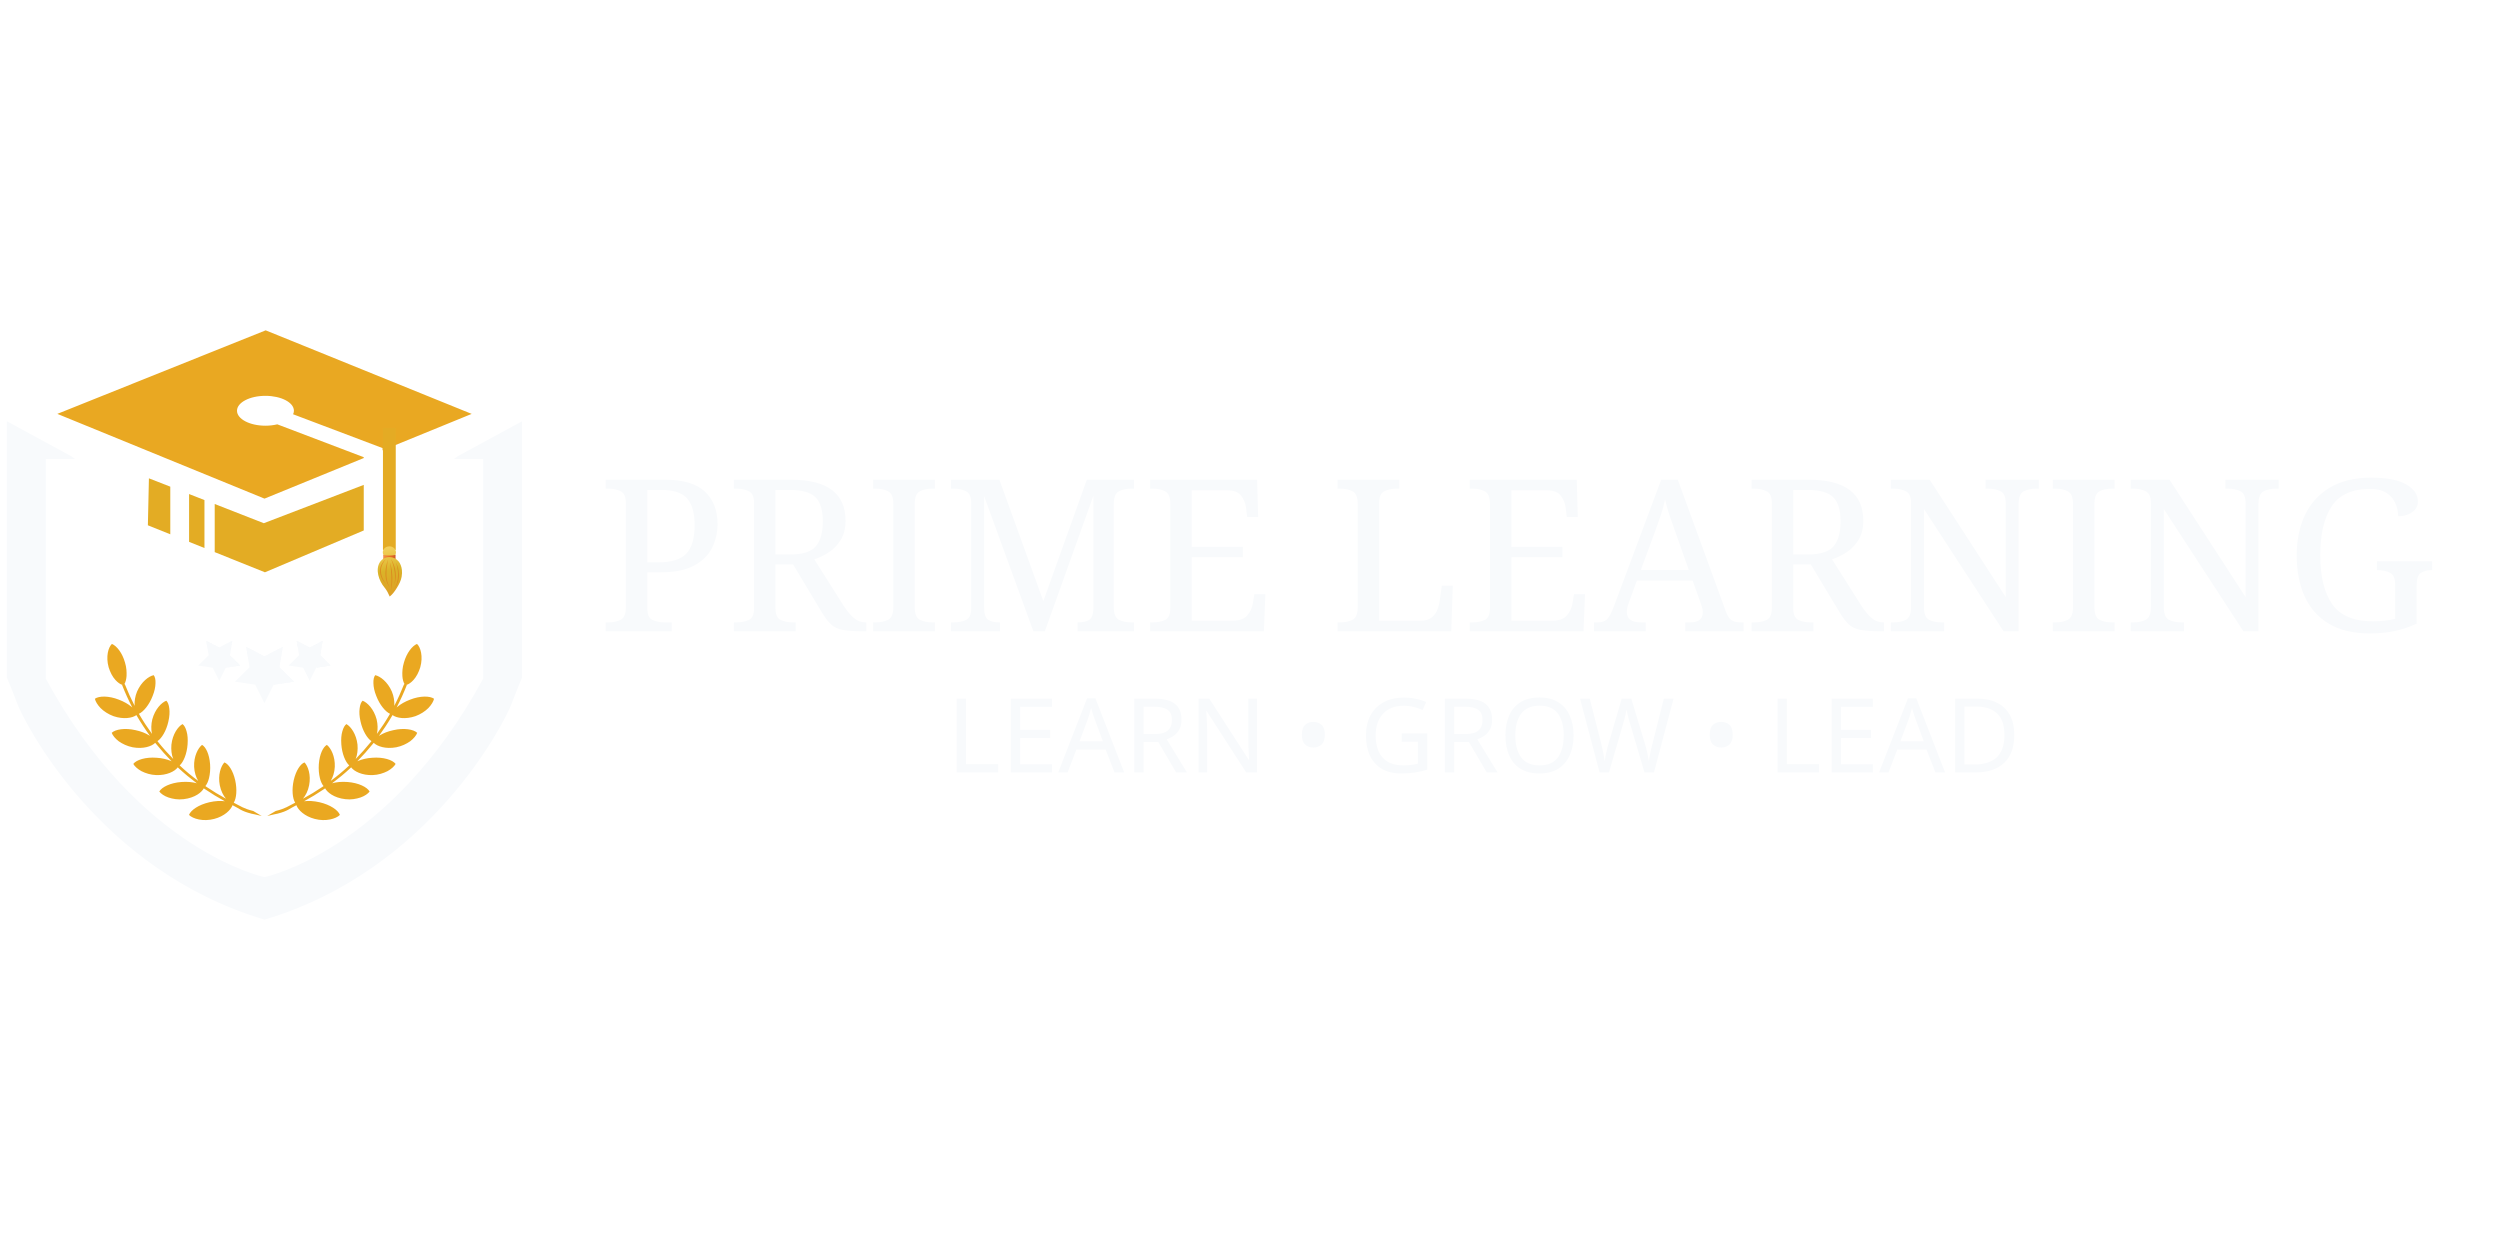
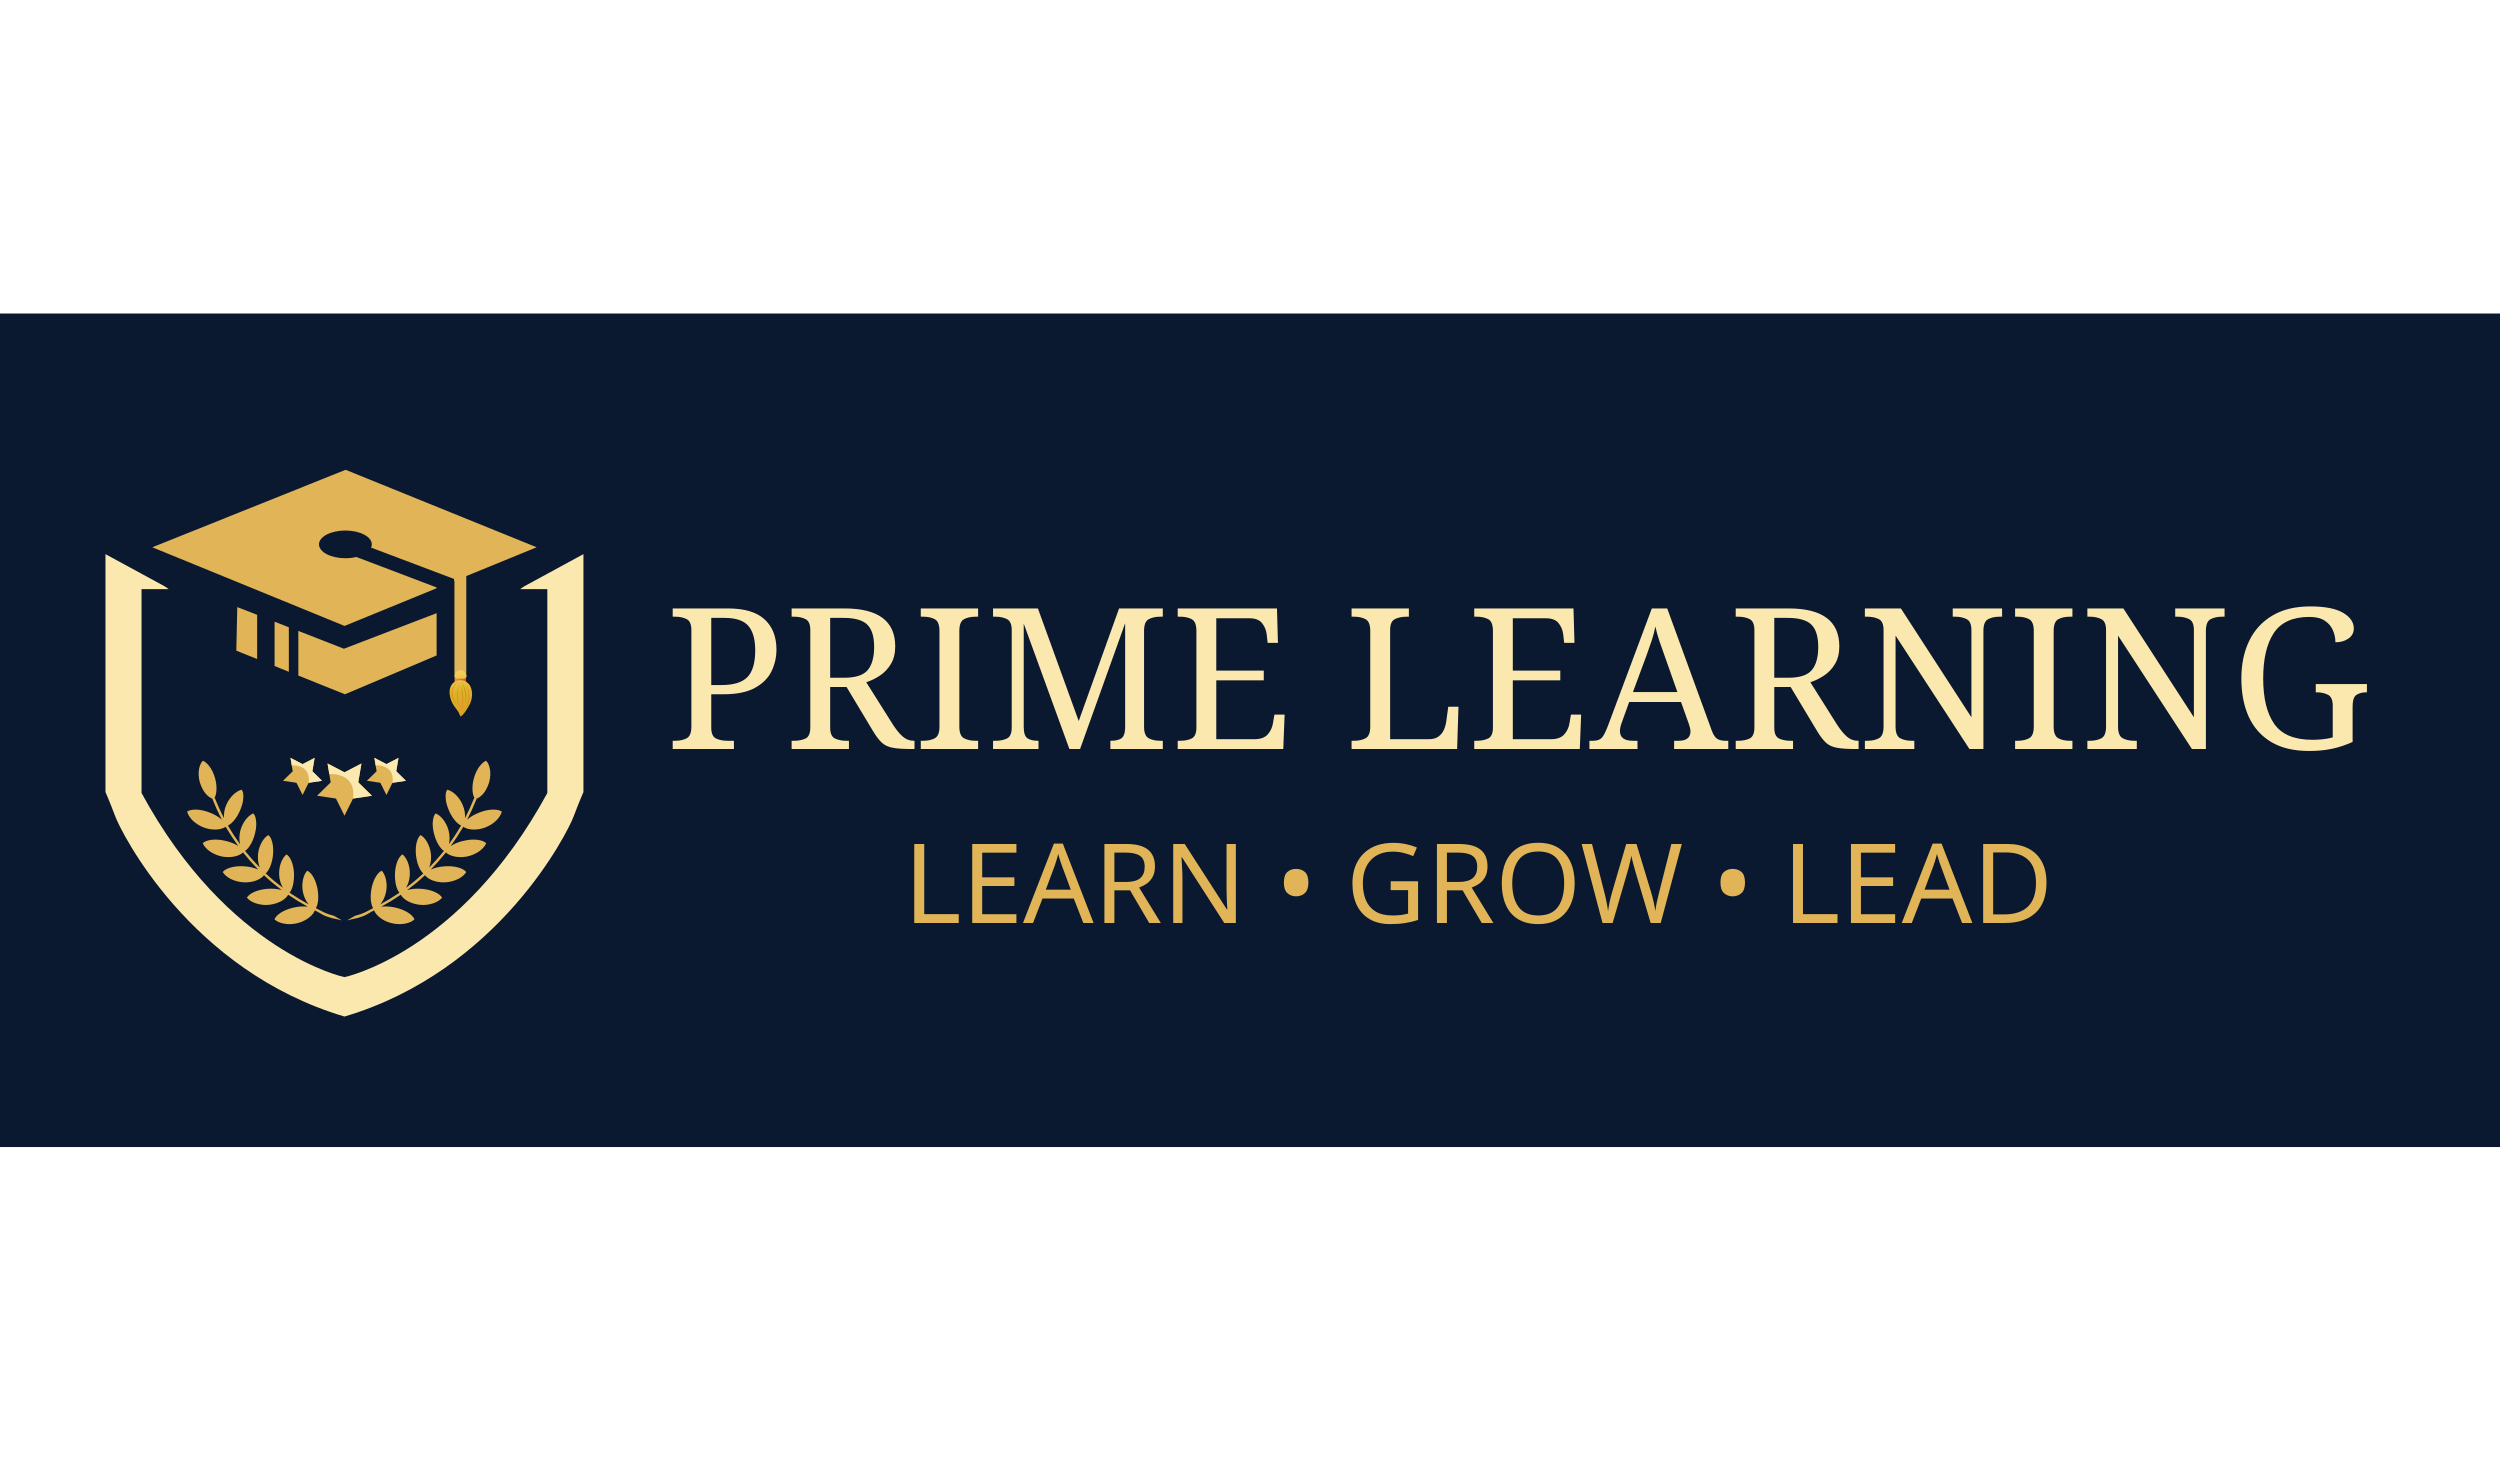
- <svg xmlns="http://www.w3.org/2000/svg" xmlns:xlink="http://www.w3.org/1999/xlink" version="1.1" viewBox="0 0 600 300">
+ <svg xmlns="http://www.w3.org/2000/svg" xmlns:xlink="http://www.w3.org/1999/xlink" version="1.1" viewBox="0 0 520.71 304.2">
  <defs>
    <style>
      .st0 {
-         fill: #f8fafc;
-         font-family: Montserrat-Regular, Montserrat;
-         font-size: 24.8px;
+         font-family: Georgia, Georgia;
+         font-size: 41.01px;
      }

-       .st1 {
+       .st0, .st1 {
+         fill: #fbe8ae;
+       }
+ 
+       .st2 {
        fill: #eaa821;
      }

-       .st2 {
-         fill: #f8fafc;
+       .st3 {
+         fill: #0a192f;
      }

-       .st3 {
+       .st4 {
        fill: url(#linear-gradient1);
      }

-       .st4 {
+       .st5 {
        isolation: isolate;
      }

-       .st5 {
-         fill: #e4ab24;
+       .st6 {
+         font-family: Montserrat-Regular, Montserrat;
+         font-size: 23.04px;
      }

-       .st6 {
-         fill: #f8fafc;
-         font-family: Georgia, Georgia;
-         font-size: 50.94px;
+       .st6, .st7 {
+         fill: #e0b457;
      }

-       .st7 {
+       .st8 {
        fill: #f68c1f;
        mix-blend-mode: darken;
      }

-       .st8 {
-         fill: #e9a822;
-       }
- 
      .st9 {
-         fill: url(#Orange);
+         fill: #fce9af;
      }

      .st10 {
-         fill: #e3ac24;
+         fill: url(#Orange);
      }

      .st11 {
        fill: url(#linear-gradient);
      }
    </style>
-     <linearGradient id="linear-gradient" x1="92.29" y1="127.03" x2="96.6" y2="147.65" gradientUnits="userSpaceOnUse">
+     <linearGradient id="linear-gradient" x1="94.96" y1="136.3" x2="98.43" y2="152.9" gradientUnits="userSpaceOnUse">
      <stop offset="0" stop-color="#e38b25" />
      <stop offset=".07" stop-color="#e9a73b" />
      <stop offset=".16" stop-color="#f0c452" />
      <stop offset=".21" stop-color="#f3d05b" />
      <stop offset=".32" stop-color="#e9c547" />
      <stop offset=".47" stop-color="#dab328" />
      <stop offset=".75" stop-color="#dea026" />
      <stop offset="1" stop-color="#e38b25" />
    </linearGradient>
-     <linearGradient id="Orange" x1="91.97" y1="133.7" x2="94.93" y2="133.7" gradientUnits="userSpaceOnUse">
+     <linearGradient id="Orange" x1="94.69" y1="141.67" x2="97.08" y2="141.67" gradientUnits="userSpaceOnUse">
      <stop offset="0" stop-color="#f2954d" />
      <stop offset=".5" stop-color="#eb6f24" />
      <stop offset="1" stop-color="#d15a27" />
    </linearGradient>
-     <linearGradient id="linear-gradient1" x1="91.5" y1="127.21" x2="95.8" y2="147.76" xlink:href="#linear-gradient" />
+     <linearGradient id="linear-gradient1" x1="94.32" y1="136.44" x2="97.78" y2="152.99" xlink:href="#linear-gradient" />
  </defs>
-   <g class="st4">
+   <g class="st5">
    <g id="Layer_1">
      <g>
-         <g>
-           <text class="st6" transform="translate(143.43 151.51)">
-             <tspan x="0" y="0">PRIME LEARNING</tspan>
-           </text>
-           <text class="st0" transform="translate(227.19 185.38)">
-             <tspan x="0" y="0">LEARN • GROW • LEAD</tspan>
-           </text>
-         </g>
+         <rect class="st3" x="-14.32" y="65.3" width="549.35" height="173.61" />
+         <text class="st0" transform="translate(138.55 156.01)">
+           <tspan x="0" y="0">PRIME LEARNING</tspan>
+         </text>
+         <text class="st6" transform="translate(188.19 192.24)">
+           <tspan x="0" y="0">LEARN • GROW • LEAD</tspan>
+         </text>
        <g>
          <g>
-             <path class="st1" d="M62.81,195.84c-1.1-.29-2.47-.56-2.47-.56.31.07-.09,0,0,0-2.57-.66-2.75-1.16-4.53-2.03-.42,1.15-1.97,2.66-4.41,3.29-2.62.7-5.11-.02-6.04-.96.44-1.16,2.33-2.45,4.89-3.04,1.4-.32,2.68-.38,3.71-.24-1.62-.88-3.2-1.84-4.73-2.88h0s-.03-.02-.04-.03c-.09-.06-.17-.11-.26-.17h0s-.01-.02-.02-.02c-.27.5-.78,1.03-1.52,1.5-.85.53-1.98.95-3.33,1.1-1.36.17-2.59-.06-3.63-.4-1.03-.35-1.79-.91-2.2-1.43.6-1.08,2.67-2.09,5.29-2.29,1.44-.11,2.72.02,3.72.31-1.53-1.15-3.02-2.36-4.41-3.67-.05-.05-.11-.11-.16-.16-.73.98-2.64,1.95-5.18,1.86-1.35-.05-2.56-.44-3.54-.94-.95-.52-1.64-1.17-1.96-1.74.75-.98,2.96-1.68,5.57-1.48,1.33.07,2.47.37,3.38.74.09.04.17.08.25.11-1.3-1.32-2.53-2.7-3.69-4.13h0s-.04-.06-.07-.08c-.05-.07-.11-.13-.16-.19h0s0-.02-.02-.03c-.87.86-2.89,1.53-5.4,1.07-1.32-.26-2.47-.82-3.36-1.45-.86-.66-1.45-1.4-1.68-2.02.88-.85,3.19-1.23,5.72-.64,1.3.27,2.4.72,3.23,1.23.09.05.16.11.24.16-1.13-1.55-2.18-3.15-3.15-4.81-.04-.06-.07-.13-.11-.2-.99.72-3.09,1.08-5.5.26-1.25-.46-2.33-1.17-3.1-1.94-.75-.78-1.23-1.6-1.37-2.24,1-.71,3.34-.74,5.76.22,1.23.47,2.27,1.07,3.01,1.7.08.06.14.12.21.18-.91-1.75-1.72-3.54-2.44-5.37l.1-.04c-.54-.16-1.13-.56-1.71-1.2-.68-.74-1.25-1.81-1.63-3.06-.71-2.56-.08-4.79.79-5.59,1.13.46,2.49,2.14,3.14,4.47.36,1.16.42,2.29.37,3.24-.05.81-.25,1.5-.54,1.98l.12-.04c.71,1.79,1.5,3.54,2.38,5.25,0-.07-.02-.13-.03-.2-.04-.98.12-2.13.6-3.28,1.02-2.34,2.8-3.67,3.99-3.92.31.4.47,1.08.43,1.95-.02.86-.22,1.9-.69,3.05-.8,2.1-2.18,3.77-3.29,4.27.03.06.07.12.1.18.94,1.61,1.96,3.16,3.06,4.67-.02-.06-.03-.11-.05-.17-.2-.95-.19-2.13.1-3.34.66-2.47,2.22-4.05,3.37-4.48.36.35.62,1,.71,1.87.12.84.06,1.92-.22,3.12-.48,2.19-1.59,4.05-2.62,4.71.05.07.1.14.16.21,1.15,1.43,2.38,2.8,3.66,4.11-.03-.06-.05-.11-.08-.17-.35-.9-.5-2.08-.39-3.31.28-2.53,1.6-4.34,2.66-4.93.41.29.76.91.98,1.75.25.82.33,1.9.24,3.12-.16,2.25-.98,4.24-1.9,5.05.05.05.1.1.15.14,1.36,1.28,2.8,2.46,4.3,3.58-.52-.86-.92-2.04-.98-3.38-.11-2.53.95-4.53,1.9-5.27.89.49,1.75,2.19,1.93,4.63.09,1.22-.02,2.39-.26,3.36-.2.82-.51,1.47-.87,1.9.09.06.18.13.27.19,1.51,1.02,3.07,1.97,4.67,2.84-.65-.78-1.22-1.88-1.48-3.22-.49-2.48.27-4.63,1.11-5.49.95.35,2.05,1.91,2.59,4.29.49,2.23.3,4.34-.35,5.38,1.74.86,2.22,1.36,4.68,1.99" />
-             <path class="st1" d="M64.13,195.84c1.1-.29,2.47-.56,2.47-.56-.31.07.09,0,0,0,2.57-.66,2.75-1.16,4.53-2.03.42,1.15,1.97,2.66,4.41,3.29,2.62.7,5.11-.02,6.04-.96-.44-1.16-2.33-2.45-4.89-3.04-1.4-.32-2.68-.38-3.71-.24,1.62-.88,3.2-1.84,4.73-2.88h0s.03-.02.04-.03c.09-.06.17-.11.26-.17h0s.01-.02.02-.02c.27.5.78,1.03,1.52,1.5.85.53,1.98.95,3.33,1.1,1.36.17,2.59-.06,3.63-.4,1.03-.35,1.79-.91,2.2-1.43-.6-1.08-2.67-2.09-5.29-2.29-1.44-.11-2.72.02-3.72.31,1.53-1.15,3.02-2.36,4.41-3.67.05-.05.11-.11.16-.16.73.98,2.64,1.95,5.18,1.86,1.35-.05,2.56-.44,3.54-.94.95-.52,1.64-1.17,1.96-1.74-.75-.98-2.96-1.68-5.57-1.48-1.33.07-2.47.37-3.38.74-.09.04-.17.08-.25.11,1.3-1.32,2.53-2.7,3.69-4.13h0s.04-.06.07-.08c.05-.07.11-.13.16-.19h0s0-.02.02-.03c.87.86,2.89,1.53,5.4,1.07,1.32-.26,2.47-.82,3.36-1.45.86-.66,1.45-1.4,1.68-2.02-.88-.85-3.19-1.23-5.72-.64-1.3.27-2.4.72-3.23,1.23-.09.05-.16.11-.24.16,1.13-1.55,2.18-3.15,3.15-4.81.04-.06.07-.13.11-.2.99.72,3.09,1.08,5.5.26,1.25-.46,2.33-1.17,3.1-1.94.75-.78,1.23-1.6,1.37-2.24-1-.71-3.34-.74-5.76.22-1.23.47-2.27,1.07-3.01,1.7-.08.06-.14.12-.21.18.91-1.75,1.72-3.54,2.44-5.37l-.1-.04c.54-.16,1.13-.56,1.71-1.2.68-.74,1.25-1.81,1.63-3.06.71-2.56.08-4.79-.79-5.59-1.13.46-2.49,2.14-3.14,4.47-.36,1.16-.42,2.29-.37,3.24.05.81.25,1.5.54,1.98l-.12-.04c-.71,1.79-1.5,3.54-2.38,5.25,0-.07.02-.13.03-.2.04-.98-.12-2.13-.6-3.28-1.02-2.34-2.8-3.67-3.99-3.92-.31.4-.47,1.08-.43,1.95.02.86.22,1.9.69,3.05.8,2.1,2.18,3.77,3.29,4.27-.03.06-.07.12-.1.18-.94,1.61-1.96,3.16-3.06,4.67.02-.06.03-.11.05-.17.2-.95.19-2.13-.1-3.34-.66-2.47-2.22-4.05-3.37-4.48-.36.35-.62,1-.71,1.87-.12.84-.06,1.92.22,3.12.48,2.19,1.59,4.05,2.62,4.71-.05.07-.1.14-.16.21-1.15,1.43-2.38,2.8-3.66,4.11.03-.06.05-.11.08-.17.35-.9.5-2.08.39-3.31-.28-2.53-1.6-4.34-2.66-4.93-.41.29-.76.91-.98,1.75-.25.82-.33,1.9-.24,3.12.16,2.25.98,4.24,1.9,5.05-.05.05-.1.1-.15.14-1.36,1.28-2.8,2.46-4.3,3.58.52-.86.92-2.04.98-3.38.11-2.53-.95-4.53-1.9-5.27-.89.49-1.75,2.19-1.93,4.63-.09,1.22.02,2.39.26,3.36.2.82.51,1.47.87,1.9-.09.06-.18.13-.27.19-1.51,1.02-3.07,1.97-4.67,2.84.65-.78,1.22-1.88,1.48-3.22.49-2.48-.27-4.63-1.11-5.49-.95.35-2.05,1.91-2.59,4.29-.49,2.23-.3,4.34.35,5.38-1.74.86-2.22,1.36-4.68,1.99" />
+             <g>
+               <path class="st7" d="M71.22,191.7c-.89-.23-1.99-.45-1.99-.45.25.06-.07,0,0,0-2.07-.53-2.22-.93-3.65-1.64-.33.92-1.59,2.14-3.55,2.65-2.11.56-4.11-.01-4.86-.77.35-.94,1.87-1.97,3.94-2.45,1.13-.26,2.16-.3,2.99-.19-1.31-.71-2.58-1.48-3.81-2.32h0s-.02-.01-.03-.02c-.07-.05-.14-.09-.21-.14h0s-.01-.02-.02-.02c-.22.4-.63.83-1.23,1.21-.68.42-1.59.76-2.68.89-1.1.14-2.09-.05-2.93-.33-.83-.28-1.44-.74-1.77-1.15.48-.87,2.15-1.68,4.26-1.84,1.16-.09,2.19.02,2.99.25-1.23-.92-2.43-1.9-3.55-2.96-.04-.04-.09-.08-.13-.13-.59.79-2.12,1.57-4.17,1.49-1.09-.04-2.06-.36-2.85-.75-.77-.41-1.32-.94-1.58-1.4.6-.79,2.39-1.35,4.48-1.19,1.07.06,1.99.3,2.72.59.07.03.13.06.2.09-1.04-1.06-2.03-2.17-2.97-3.33h0s-.04-.04-.05-.07c-.04-.05-.09-.1-.13-.16h0s0-.02-.01-.02c-.7.69-2.33,1.23-4.35.87-1.06-.21-1.99-.66-2.7-1.17-.69-.53-1.17-1.13-1.35-1.62.71-.69,2.57-.99,4.61-.51,1.05.22,1.93.58,2.6.99.07.04.13.08.2.13-.91-1.25-1.76-2.54-2.54-3.87-.03-.05-.06-.11-.09-.16-.8.58-2.49.87-4.43.21-1.01-.37-1.87-.94-2.5-1.56-.6-.63-.99-1.29-1.1-1.81.8-.57,2.69-.59,4.64.18.99.38,1.83.86,2.42,1.37.06.05.11.1.17.15-.73-1.41-1.38-2.85-1.97-4.33l.08-.03c-.43-.13-.91-.45-1.38-.96-.55-.59-1-1.45-1.32-2.47-.57-2.06-.07-3.86.64-4.5.91.37,2,1.72,2.52,3.6.29.94.34,1.85.3,2.61-.04.65-.2,1.2-.43,1.59l.09-.04c.57,1.44,1.21,2.85,1.92,4.23,0-.06-.02-.1-.02-.16-.03-.79.09-1.71.49-2.64.82-1.88,2.25-2.95,3.21-3.16.25.32.38.87.34,1.57-.02.69-.17,1.53-.56,2.46-.65,1.69-1.75,3.04-2.65,3.44.03.05.05.1.08.15.76,1.29,1.58,2.54,2.46,3.76-.01-.05-.03-.09-.04-.14-.16-.77-.15-1.71.08-2.69.53-1.99,1.79-3.26,2.71-3.61.29.28.5.81.57,1.51.1.68.05,1.54-.18,2.51-.39,1.76-1.28,3.26-2.11,3.79.04.05.08.11.13.17.93,1.15,1.91,2.25,2.95,3.31-.02-.05-.04-.09-.06-.14-.28-.73-.4-1.67-.32-2.67.22-2.04,1.29-3.49,2.15-3.97.33.24.61.73.79,1.41.2.66.27,1.53.2,2.51-.13,1.81-.79,3.42-1.53,4.07.04.04.08.08.12.12,1.1,1.03,2.26,1.98,3.46,2.88-.42-.7-.74-1.64-.79-2.72-.09-2.04.76-3.65,1.53-4.24.71.39,1.41,1.76,1.55,3.73.07.98-.02,1.93-.21,2.71-.16.66-.41,1.19-.7,1.53.07.05.14.1.22.15,1.21.82,2.47,1.59,3.76,2.29-.53-.63-.99-1.52-1.2-2.59-.39-1.99.22-3.73.89-4.42.76.28,1.65,1.54,2.09,3.46.39,1.8.24,3.5-.28,4.33,1.4.69,1.79,1.1,3.77,1.6" />
+               <path class="st2" d="M69.59,190.73" />
+             </g>
+             <g>
+               <path class="st7" d="M72.28,191.7c.89-.23,1.99-.45,1.99-.45-.25.06.07,0,0,0,2.07-.53,2.22-.93,3.65-1.64.33.92,1.59,2.14,3.55,2.65,2.11.56,4.11-.01,4.86-.77-.35-.94-1.87-1.97-3.94-2.45-1.13-.26-2.16-.3-2.99-.19,1.31-.71,2.58-1.48,3.81-2.32h0s.02-.01.03-.02c.07-.05.14-.09.21-.14h0s.01-.02.02-.02c.22.4.63.83,1.23,1.21.68.42,1.59.76,2.68.89,1.1.14,2.09-.05,2.93-.33.83-.28,1.44-.74,1.77-1.15-.48-.87-2.15-1.68-4.26-1.84-1.16-.09-2.19.02-2.99.25,1.23-.92,2.43-1.9,3.55-2.96.04-.04.09-.08.13-.13.59.79,2.12,1.57,4.17,1.49,1.09-.04,2.06-.36,2.85-.75.77-.41,1.32-.94,1.58-1.4-.6-.79-2.39-1.35-4.48-1.19-1.07.06-1.99.3-2.72.59-.07.03-.13.06-.2.09,1.04-1.06,2.03-2.17,2.97-3.33h0s.04-.04.05-.07c.04-.05.09-.1.13-.16h0s0-.02.01-.02c.7.69,2.33,1.23,4.35.87,1.06-.21,1.99-.66,2.7-1.17.69-.53,1.17-1.13,1.35-1.62-.71-.69-2.57-.99-4.61-.51-1.05.22-1.93.58-2.6.99-.07.04-.13.08-.2.13.91-1.25,1.76-2.54,2.54-3.87.03-.05.06-.11.09-.16.8.58,2.49.87,4.43.21,1.01-.37,1.87-.94,2.5-1.56.6-.63.99-1.29,1.1-1.81-.8-.57-2.69-.59-4.64.18-.99.38-1.83.86-2.42,1.37-.06.05-.11.1-.17.15.73-1.41,1.38-2.85,1.97-4.33l-.08-.03c.43-.13.91-.45,1.38-.96.55-.59,1-1.45,1.32-2.47.57-2.06.07-3.86-.64-4.5-.91.37-2,1.72-2.52,3.6-.29.94-.34,1.85-.3,2.61.04.65.2,1.2.43,1.59l-.09-.04c-.57,1.44-1.21,2.85-1.92,4.23,0-.06.02-.1.02-.16.03-.79-.09-1.71-.49-2.64-.82-1.88-2.25-2.95-3.21-3.16-.25.32-.38.87-.34,1.57.02.69.17,1.53.56,2.46.65,1.69,1.75,3.04,2.65,3.44-.03.05-.05.1-.08.15-.76,1.29-1.58,2.54-2.46,3.76.01-.05.03-.09.04-.14.16-.77.15-1.71-.08-2.69-.53-1.99-1.79-3.26-2.71-3.61-.29.28-.5.81-.57,1.51-.1.68-.05,1.54.18,2.51.39,1.76,1.28,3.26,2.11,3.79-.04.05-.08.11-.13.17-.93,1.15-1.91,2.25-2.95,3.31.02-.05.04-.09.06-.14.28-.73.4-1.67.32-2.67-.22-2.04-1.29-3.49-2.15-3.97-.33.24-.61.73-.79,1.41-.2.66-.27,1.53-.2,2.51.13,1.81.79,3.42,1.53,4.07-.04.04-.08.08-.12.12-1.1,1.03-2.26,1.98-3.46,2.88.42-.7.74-1.64.79-2.72.09-2.04-.76-3.65-1.53-4.24-.71.39-1.41,1.76-1.55,3.73-.07.98.02,1.93.21,2.71.16.66.41,1.19.7,1.53-.07.05-.14.1-.22.15-1.21.82-2.47,1.59-3.76,2.29.53-.63.99-1.52,1.2-2.59.39-1.99-.22-3.73-.89-4.42-.76.28-1.65,1.54-2.09,3.46-.39,1.8-.24,3.5.28,4.33-1.4.69-1.79,1.1-3.77,1.6" />
+               <path class="st2" d="M73.91,190.73" />
+             </g>
          </g>
          <g>
-             <polygon class="st10" points="35.74 114.8 40.87 116.8 40.87 128.23 35.49 126.07 35.74 114.8" />
-             <polygon class="st10" points="45.38 118.57 49.07 120.02 49.07 131.53 45.38 130.04 45.38 118.57" />
-             <polygon class="st10" points="87.3 116.37 87.3 127.31 63.58 137.35 51.53 132.51 51.53 120.96 63.31 125.57 87.3 116.37" />
-             <path class="st8" d="M113.19,99.33l-49.43-20.05-50,20.05,49.72,20.34,23.82-9.74v-.2l-20.75-7.89c-.87.21-1.84.33-2.85.33-3.77,0-6.82-1.61-6.82-3.59s3.05-3.58,6.82-3.58,6.84,1.59,6.84,3.58c0,.3-.07.57-.2.84l21.47,8.12v.54l21.38-8.74Z" />
-             <rect class="st5" x="91.91" y="102.69" width="3.07" height="29.29" />
+             <polygon class="st7" points="49.42 126.45 53.56 128.06 53.56 137.27 49.22 135.52 49.42 126.45" />
+             <polygon class="st7" points="57.19 129.49 60.16 130.65 60.16 139.92 57.19 138.72 57.19 129.49" />
+             <polygon class="st7" points="90.94 127.71 90.94 136.52 71.84 144.61 62.14 140.71 62.14 131.41 71.63 135.12 90.94 127.71" />
+             <path class="st7" d="M111.78,113.99l-39.8-16.14-40.26,16.14,40.04,16.38,19.18-7.85v-.16l-16.71-6.35c-.7.17-1.48.26-2.3.26-3.04,0-5.49-1.29-5.49-2.89s2.46-2.88,5.49-2.88,5.51,1.28,5.51,2.88c0,.24-.05.46-.16.67l17.29,6.54v.44l17.21-7.04Z" />
+             <rect class="st7" x="94.65" y="116.7" width="2.47" height="23.58" />
            <g>
-               <path class="st11" d="M95.03,132.56c0,.8-.71,1.44-1.58,1.44s-1.58-.65-1.58-1.44.71-1.44,1.58-1.44,1.58.65,1.58,1.44Z" />
-               <path class="st9" d="M93.45,133.33c-1.24,0-1.48-.21-1.48-.21v1.17h2.96v-1.17s-.24.21-1.48.21Z" />
-               <path class="st3" d="M95.61,134.68c-.5-.6-1.29-.98-2.13-.98-.93,0-1.82.46-2.29,1.2-1.17,1.8-.25,4.49,1.04,6.04.08.09.15.19.22.28.02.02.03.05.05.07.05.08.11.15.16.23.01.02.03.04.04.06.05.08.11.17.16.25,0,.01.01.02.02.03.06.1.11.19.16.29.2.37.36.72.49,1.02.75-.59,1.27-1.36,1.75-2.13.51-.82.94-1.67,1.11-2.6.45-2.48-.77-3.76-.77-3.75Z" />
-               <path class="st7" d="M92.65,134.18s-.08.08-.2.22c-.12.14-.29.36-.45.63-.09.13-.16.29-.24.45-.04.08-.06.17-.1.25-.03.09-.07.17-.09.27-.03.09-.05.19-.08.28-.01.1-.03.2-.04.29l-.02.15v.15s0,.3,0,.3c.02.2.04.4.07.6.06.19.09.39.15.57.07.18.14.35.2.52.08.16.16.31.24.45.04.07.07.14.11.2.04.06.08.12.11.17.07.11.13.2.19.28.1.16.16.25.16.25,0,0-.07-.08-.2-.22-.06-.07-.14-.16-.22-.26-.04-.05-.09-.11-.14-.16-.04-.06-.08-.13-.13-.2-.09-.14-.18-.28-.28-.44-.08-.17-.16-.34-.24-.53-.07-.19-.12-.39-.18-.59-.04-.21-.06-.42-.08-.63v-.32s.02-.16.02-.16l.03-.16c.02-.1.04-.21.05-.31.03-.1.06-.2.09-.29.03-.1.06-.19.11-.28.04-.09.08-.18.12-.26.1-.16.18-.31.28-.44.09-.14.19-.25.28-.35.09-.1.17-.18.25-.24.14-.13.24-.19.24-.19Z" />
-               <path class="st7" d="M93.18,134.18s-.02.11-.07.3c-.02.09-.04.21-.07.34-.02.13-.05.28-.08.44-.06.32-.11.71-.15,1.11-.03.2-.04.41-.05.63-.02.21-.01.43-.02.65,0,.22.01.43.02.65.03.21.04.42.07.62.04.2.07.4.11.58.05.18.1.35.15.51.07.15.12.29.17.42.05.13.12.22.16.31.09.17.15.27.15.27,0,0-.07-.09-.19-.25-.05-.08-.14-.17-.2-.3-.07-.12-.14-.26-.22-.41-.07-.16-.12-.33-.19-.51-.06-.18-.1-.38-.15-.59-.04-.21-.06-.42-.09-.64,0-.22-.03-.44-.03-.66,0-.22,0-.44.03-.66.01-.22.04-.43.07-.64.02-.21.07-.4.11-.59.04-.19.08-.36.12-.52.08-.32.18-.59.24-.77.07-.18.11-.29.11-.29Z" />
-               <path class="st7" d="M93.57,134.95s.04.1.1.28c.05.18.13.44.2.75.04.16.07.33.1.51.03.18.07.37.09.57.05.4.09.83.1,1.25.01.21,0,.43,0,.64,0,.21-.02.42-.02.62,0,.2-.03.39-.05.58-.02.18-.04.36-.07.51-.04.32-.11.58-.15.76-.04.18-.07.29-.07.29,0,0,0-.11.02-.29,0-.09.02-.21.03-.33,0-.13.02-.28.03-.43.01-.16.02-.33.03-.51,0-.18.02-.37.02-.57,0-.2,0-.4,0-.61,0-.21,0-.42-.01-.63-.01-.42-.04-.85-.07-1.24-.03-.4-.07-.77-.11-1.08-.04-.32-.08-.58-.11-.76-.03-.18-.05-.29-.05-.29Z" />
-               <path class="st7" d="M93.81,134.09s.06.08.15.24c.09.16.22.38.34.66.12.28.25.61.37.98.05.18.11.37.15.57.04.2.08.39.11.6.03.2.05.4.06.6.02.2.01.4.01.58,0,.19-.02.37-.04.55,0,.09-.02.17-.03.25-.01.08-.03.16-.04.23-.03.15-.05.29-.08.41-.04.12-.07.22-.09.31-.05.17-.08.27-.08.27,0,0,.01-.1.04-.27.01-.09.03-.19.05-.31.01-.12.02-.26.04-.41,0-.07.01-.15.02-.23,0-.08,0-.16,0-.25,0-.17,0-.35,0-.54,0-.19-.01-.38-.03-.57-.01-.19-.03-.39-.07-.59-.02-.2-.06-.39-.1-.58-.03-.19-.08-.38-.12-.56-.05-.18-.09-.36-.14-.52-.05-.16-.1-.32-.15-.46-.1-.28-.18-.52-.25-.69-.07-.16-.11-.26-.11-.26Z" />
-               <path class="st7" d="M95.03,134.95s.2.37.39.97c.04.15.09.31.13.48.04.17.09.36.11.55.04.19.05.39.07.59.01.2.02.41.02.62-.02.21-.01.42-.05.62-.03.2-.05.4-.11.59-.05.19-.09.37-.17.54-.07.17-.12.33-.2.47-.07.14-.15.27-.21.38-.07.11-.15.2-.2.27-.11.15-.18.23-.18.23,0,0,.05-.09.14-.25.04-.08.1-.17.16-.29.05-.12.1-.25.17-.39.07-.14.1-.3.16-.47.06-.16.09-.35.13-.53.05-.18.06-.38.09-.58.03-.2.02-.4.04-.6,0-.2,0-.4-.01-.6-.02-.2-.02-.39-.05-.58-.02-.19-.04-.37-.08-.54-.02-.17-.06-.34-.09-.49-.07-.3-.12-.55-.18-.72-.05-.17-.08-.27-.08-.27Z" />
+               <path class="st11" d="M97.17,140.75c0,.64-.57,1.16-1.27,1.16s-1.27-.52-1.27-1.16.57-1.16,1.27-1.16,1.27.52,1.27,1.16Z" />
+               <path class="st10" d="M95.89,141.37c-1,0-1.2-.17-1.2-.17v.94h2.39v-.94s-.19.17-1.19.17Z" />
+               <path class="st4" d="M97.63,142.46c-.4-.49-1.04-.79-1.71-.79-.75,0-1.46.37-1.85.96-.94,1.45-.2,3.61.83,4.86.06.07.12.15.18.23.01.02.03.04.04.06.04.06.09.12.13.18.01.02.02.03.03.05.04.07.09.14.13.2,0,0,0,.02.01.02.05.08.09.15.13.23.16.3.29.58.39.82.6-.47,1.02-1.09,1.41-1.72.41-.66.76-1.34.9-2.1.36-1.99-.62-3.03-.62-3.02Z" />
+               <path class="st8" d="M95.24,142.05s-.06.06-.16.18c-.1.11-.23.29-.36.5-.07.11-.13.23-.19.36-.03.07-.05.14-.08.2-.03.07-.06.14-.07.22-.02.07-.04.15-.06.23-.01.08-.02.16-.03.24l-.02.12v.12s0,.24,0,.24c.01.16.03.33.06.48.05.16.07.31.12.46.06.14.11.29.16.42.06.13.13.25.19.36.03.06.06.11.09.16.03.05.06.1.09.14.06.09.11.16.15.23.08.13.13.2.13.2,0,0-.06-.07-.16-.18-.05-.06-.11-.13-.18-.21-.03-.04-.07-.08-.11-.13-.03-.05-.07-.1-.1-.16-.07-.11-.15-.23-.23-.36-.06-.13-.13-.28-.2-.43-.06-.15-.1-.31-.14-.48-.03-.17-.05-.34-.07-.51v-.26s.01-.13.01-.13l.02-.13c.01-.08.03-.17.04-.25.03-.08.05-.16.07-.24.02-.08.05-.15.09-.22.03-.07.06-.14.1-.21.08-.13.15-.25.23-.36.07-.11.16-.2.23-.28.07-.08.14-.14.2-.2.11-.1.19-.15.19-.15Z" />
+               <path class="st8" d="M95.67,142.05s-.02.09-.05.24c-.02.08-.04.17-.06.27-.02.11-.04.23-.07.36-.05.26-.09.57-.12.9-.02.16-.03.33-.04.51-.02.17-.01.35-.01.52,0,.18.01.35.02.52.02.17.03.34.06.5.04.16.05.32.09.46.04.14.08.28.12.41.05.12.1.24.14.34.04.1.1.18.13.25.08.14.12.22.12.22,0,0-.06-.07-.15-.2-.04-.07-.11-.14-.16-.24-.05-.1-.11-.21-.17-.33-.05-.13-.1-.26-.15-.41-.05-.15-.08-.31-.12-.47-.03-.17-.05-.34-.07-.51,0-.18-.02-.36-.02-.53,0-.18,0-.36.02-.53.01-.18.03-.35.06-.51.02-.17.06-.33.09-.48.03-.15.07-.29.1-.42.07-.26.14-.47.19-.62.05-.15.09-.23.09-.23Z" />
+               <path class="st8" d="M95.99,142.68s.03.08.08.23c.04.15.11.35.16.61.03.13.05.26.08.41.02.15.05.3.07.46.04.32.07.66.08,1.01,0,.17,0,.34,0,.51,0,.17-.01.34-.02.5,0,.16-.03.32-.04.46-.01.15-.03.29-.05.41-.03.26-.09.47-.12.61-.04.15-.06.23-.06.23,0,0,0-.09.02-.24,0-.07.02-.17.02-.27,0-.1.01-.22.02-.35,0-.13.02-.27.02-.41,0-.15.01-.3.01-.46,0-.16,0-.33,0-.49,0-.17,0-.34-.01-.51,0-.34-.03-.68-.06-1-.03-.32-.05-.62-.09-.87-.03-.25-.06-.47-.09-.62-.03-.15-.04-.23-.04-.23Z" />
+               <path class="st8" d="M96.18,141.99s.05.07.12.19c.07.13.18.31.27.53.1.23.2.49.29.79.04.15.09.3.12.46.03.16.07.32.09.48.03.16.04.32.05.48.02.16.01.32,0,.47,0,.15-.01.3-.03.44,0,.07-.01.14-.02.2-.01.06-.02.13-.03.19-.02.12-.04.23-.07.33-.03.1-.05.18-.07.25-.04.14-.07.21-.07.21,0,0,.01-.08.03-.22.01-.07.02-.15.04-.25,0-.1.02-.21.03-.33,0-.06.01-.12.02-.19,0-.06,0-.13,0-.2,0-.14,0-.28,0-.43,0-.15,0-.3-.03-.46-.01-.16-.03-.32-.05-.47-.02-.16-.05-.32-.08-.47-.03-.16-.07-.31-.1-.45-.04-.14-.07-.29-.11-.42-.04-.13-.08-.26-.12-.37-.08-.23-.15-.42-.2-.55-.05-.13-.09-.21-.09-.21Z" />
+               <path class="st8" d="M97.17,142.68s.16.3.31.78c.03.12.08.25.11.39.04.14.07.29.09.44.03.15.04.32.06.48.01.16.02.33.02.5-.01.17,0,.33-.04.5-.02.16-.04.33-.09.48-.04.15-.07.3-.13.44-.06.13-.09.27-.16.38-.06.11-.12.21-.17.3-.06.09-.12.16-.16.22-.09.12-.14.19-.14.19,0,0,.04-.07.11-.2.04-.06.08-.14.13-.23.04-.09.08-.2.13-.31.06-.11.08-.24.13-.38.05-.13.07-.28.1-.43.04-.15.05-.31.07-.46.02-.16.02-.32.03-.48,0-.16,0-.33,0-.49-.02-.16-.02-.32-.04-.47-.02-.15-.04-.3-.06-.44-.02-.14-.05-.27-.07-.39-.06-.24-.1-.44-.14-.58-.04-.14-.06-.22-.06-.22Z" />
            </g>
          </g>
-           <path class="st2" d="M125.29,101.1v61.54s-1.07,2.42-2.53,6.31c-1.45,3.89-19.19,39.86-59.28,51.76-40.11-11.91-57.85-47.87-59.3-51.76-1.46-3.89-2.53-6.31-2.53-6.31v-61.54l15.33,8.33,1.05.72h-7.04v52.73c22.48,41.43,52.49,47.63,52.49,47.63,0,0,30-6.2,52.48-47.63v-52.73h-7.04l1.05-.72,15.33-8.33Z" />
+           <path class="st1" d="M121.52,115.42v49.55s-.86,1.95-2.04,5.08c-1.16,3.14-15.45,32.09-47.73,41.68-32.29-9.59-46.58-38.54-47.74-41.68-1.18-3.14-2.04-5.08-2.04-5.08v-49.55l12.34,6.71.84.58h-5.67v42.46c18.1,33.36,42.27,38.35,42.27,38.35,0,0,24.15-4.99,42.25-38.35v-42.46h-5.67l.84-.58,12.34-6.71Z" />
          <g>
            <g>
-               <polygon class="st2" points="63.47 168.75 65.67 164.33 70.56 163.6 67.04 160.13 67.85 155.26 63.47 157.54 59.09 155.26 59.9 160.13 56.38 163.6 61.26 164.33 63.47 168.75" />
-               <path class="st2" d="M67.04,160.13l.82-4.87-4.38,2.28-4.38-2.28.46,2.73c.05,0,7.04-.62,6.13,6.33l4.89-.73-3.53-3.46Z" />
+               <polygon class="st7" points="71.75 169.89 73.53 166.33 77.46 165.74 74.62 162.95 75.28 159.02 71.75 160.86 68.22 159.02 68.88 162.95 66.04 165.74 69.98 166.33 71.75 169.89" />
+               <path class="st9" d="M74.62,162.95l.66-3.92-3.53,1.84-3.53-1.84.37,2.2s5.67-.5,4.94,5.1l3.94-.59-2.84-2.79Z" />
            </g>
            <g>
-               <polygon class="st2" points="52.62 163.4 54.19 160.25 57.67 159.73 55.16 157.26 55.74 153.79 52.62 155.42 49.5 153.79 50.08 157.26 47.57 159.73 51.05 160.25 52.62 163.4" />
-               <path class="st2" d="M55.16,157.26l.58-3.47-3.12,1.62-3.12-1.62.33,1.95s5.01-.44,4.36,4.51l3.48-.52-2.51-2.47Z" />
+               <polygon class="st7" points="63.02 165.58 64.28 163.04 67.08 162.62 65.06 160.64 65.53 157.85 63.02 159.15 60.5 157.85 60.97 160.64 58.95 162.62 61.75 163.04 63.02 165.58" />
+               <path class="st9" d="M65.06,160.64l.47-2.79-2.51,1.31-2.51-1.31.26,1.57s4.03-.35,3.51,3.63l2.8-.42-2.02-1.99Z" />
            </g>
            <g>
-               <polygon class="st2" points="74.32 163.4 75.89 160.25 79.37 159.73 76.86 157.26 77.44 153.79 74.32 155.42 71.2 153.79 71.78 157.26 69.27 159.73 72.75 160.25 74.32 163.4" />
-               <path class="st2" d="M76.86,157.26l.58-3.47-3.12,1.62-3.12-1.62.33,1.95s5.01-.44,4.36,4.51l3.48-.52-2.51-2.47Z" />
+               <polygon class="st7" points="80.49 165.58 81.75 163.04 84.55 162.62 82.53 160.64 83 157.85 80.49 159.15 77.97 157.85 78.44 160.64 76.42 162.62 79.22 163.04 80.49 165.58" />
+               <path class="st9" d="M82.53,160.64l.47-2.79-2.51,1.31-2.51-1.31.26,1.57s4.03-.35,3.51,3.63l2.8-.42-2.02-1.99Z" />
            </g>
          </g>
        </g>
      </g>
    </g>
  </g>
</svg>
